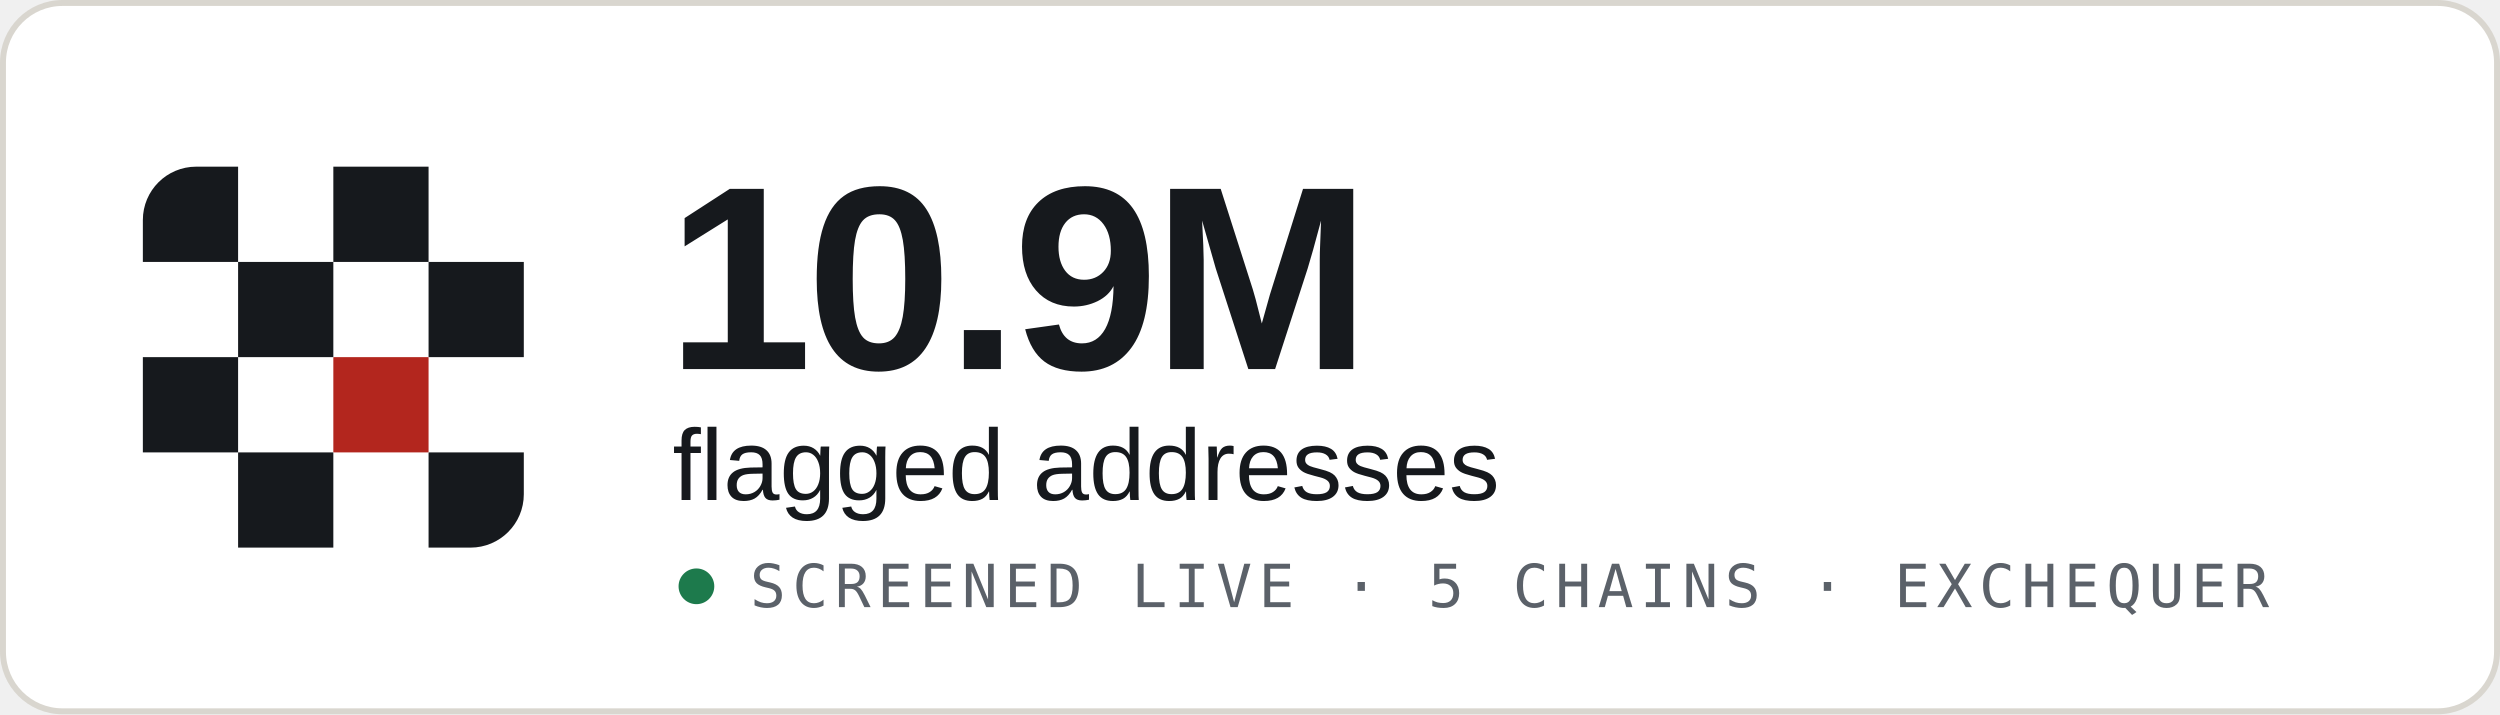
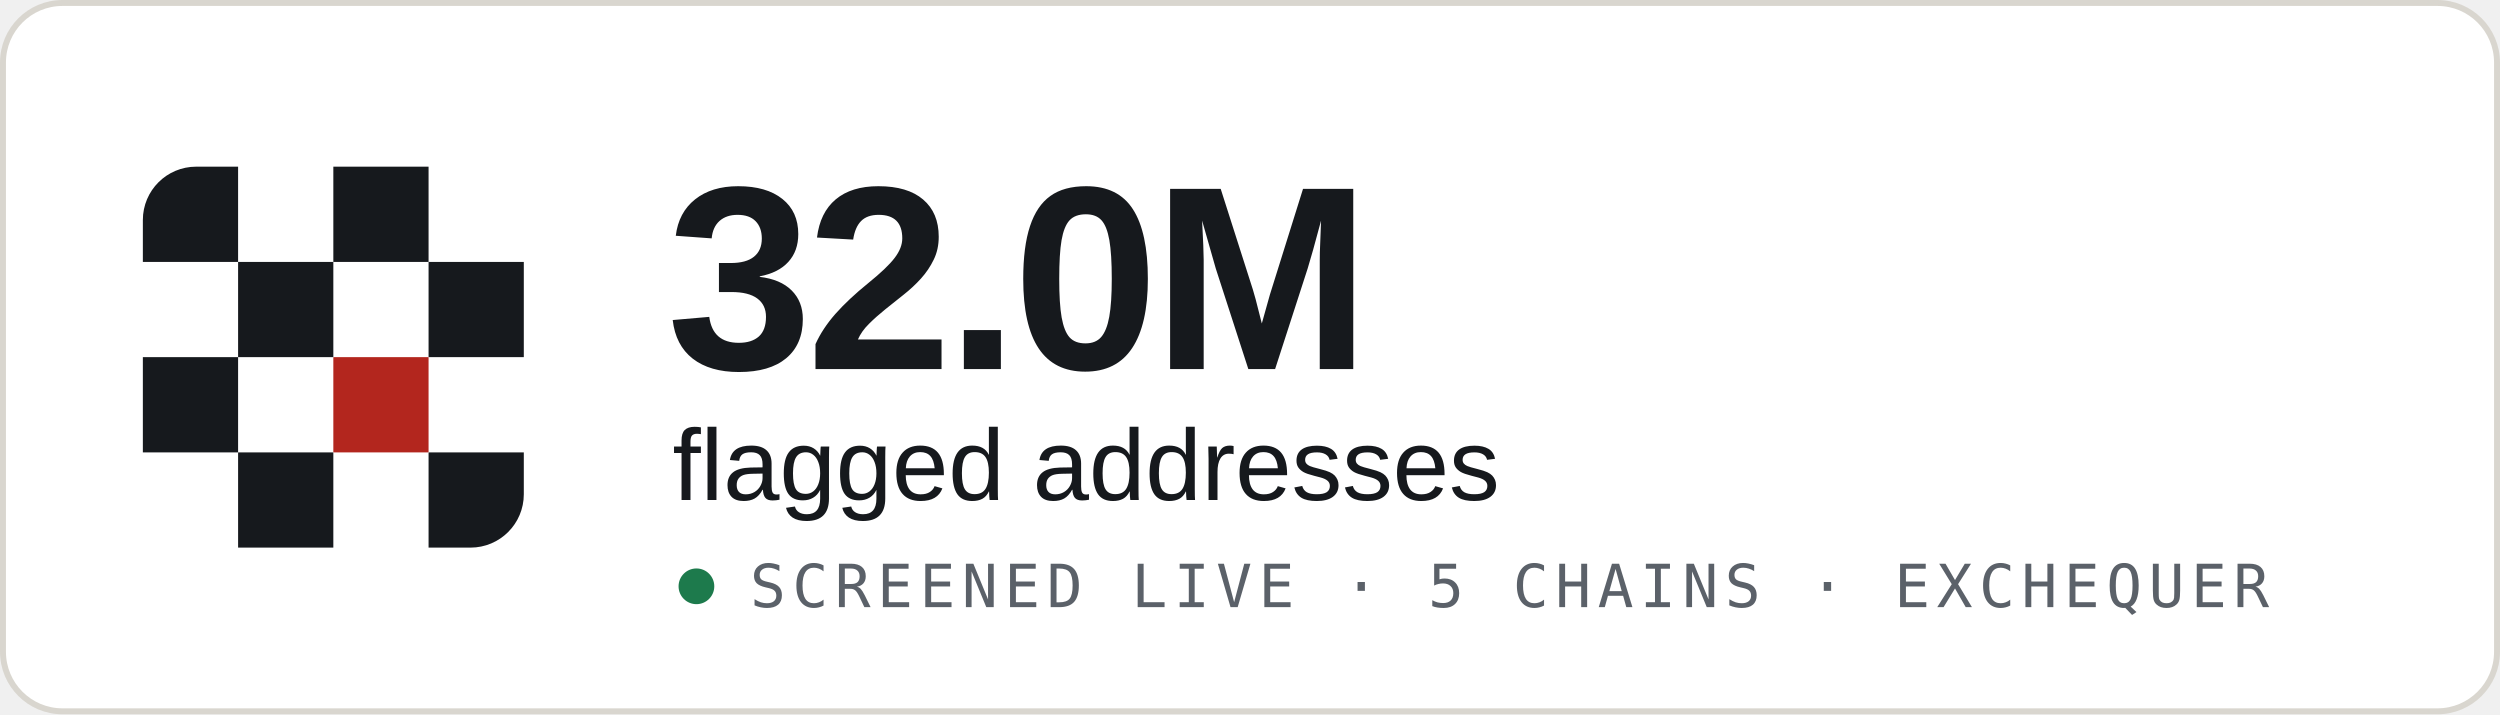
- <svg xmlns="http://www.w3.org/2000/svg" width="420" height="120" viewBox="0 0 420 120" role="img" aria-label="10.9M flagged addresses, screened live across 5 chains by Exchequer">
+ <svg xmlns="http://www.w3.org/2000/svg" width="420" height="120" viewBox="0 0 420 120" role="img" aria-label="32.0M flagged addresses, screened live across 5 chains by Exchequer">
  <rect x="0.5" y="0.5" width="419" height="119" rx="10" fill="#ffffff" stroke="#d9d6cf" />
  <clipPath id="m">
    <rect x="24" y="28" width="64" height="64" rx="8.96" />
  </clipPath>
  <g clip-path="url(#m)">
    <rect x="24" y="28" width="16" height="16" fill="#16191d" />
    <rect x="56" y="28" width="16" height="16" fill="#16191d" />
    <rect x="40" y="44" width="16" height="16" fill="#16191d" />
    <rect x="72" y="44" width="16" height="16" fill="#16191d" />
    <rect x="24" y="60" width="16" height="16" fill="#16191d" />
    <rect x="56" y="60" width="16" height="16" fill="#b3261e" />
    <rect x="40" y="76" width="16" height="16" fill="#16191d" />
    <rect x="72" y="76" width="16" height="16" fill="#16191d" />
  </g>
-   <text x="112" y="62" font-family="-apple-system, BlinkMacSystemFont, 'Segoe UI', 'Helvetica Neue', Arial, sans-serif" font-size="44" font-weight="700" fill="#16191d" letter-spacing="-1">10.9M</text>
+   <text x="112" y="62" font-family="-apple-system, BlinkMacSystemFont, 'Segoe UI', 'Helvetica Neue', Arial, sans-serif" font-size="44" font-weight="700" fill="#16191d" letter-spacing="-1">32.0M</text>
  <text x="113" y="84" font-family="-apple-system, BlinkMacSystemFont, 'Segoe UI', 'Helvetica Neue', Arial, sans-serif" font-size="17" font-weight="500" fill="#16191d">flagged addresses</text>
  <circle cx="117" cy="98.5" r="3" fill="#1d7a4c" />
  <text x="126" y="102" font-family="ui-monospace, SFMono-Regular, Menlo, Consolas, monospace" font-size="10" font-weight="500" fill="#5b6169" letter-spacing="1.1">SCREENED LIVE · 5 CHAINS · EXCHEQUER</text>
</svg>
